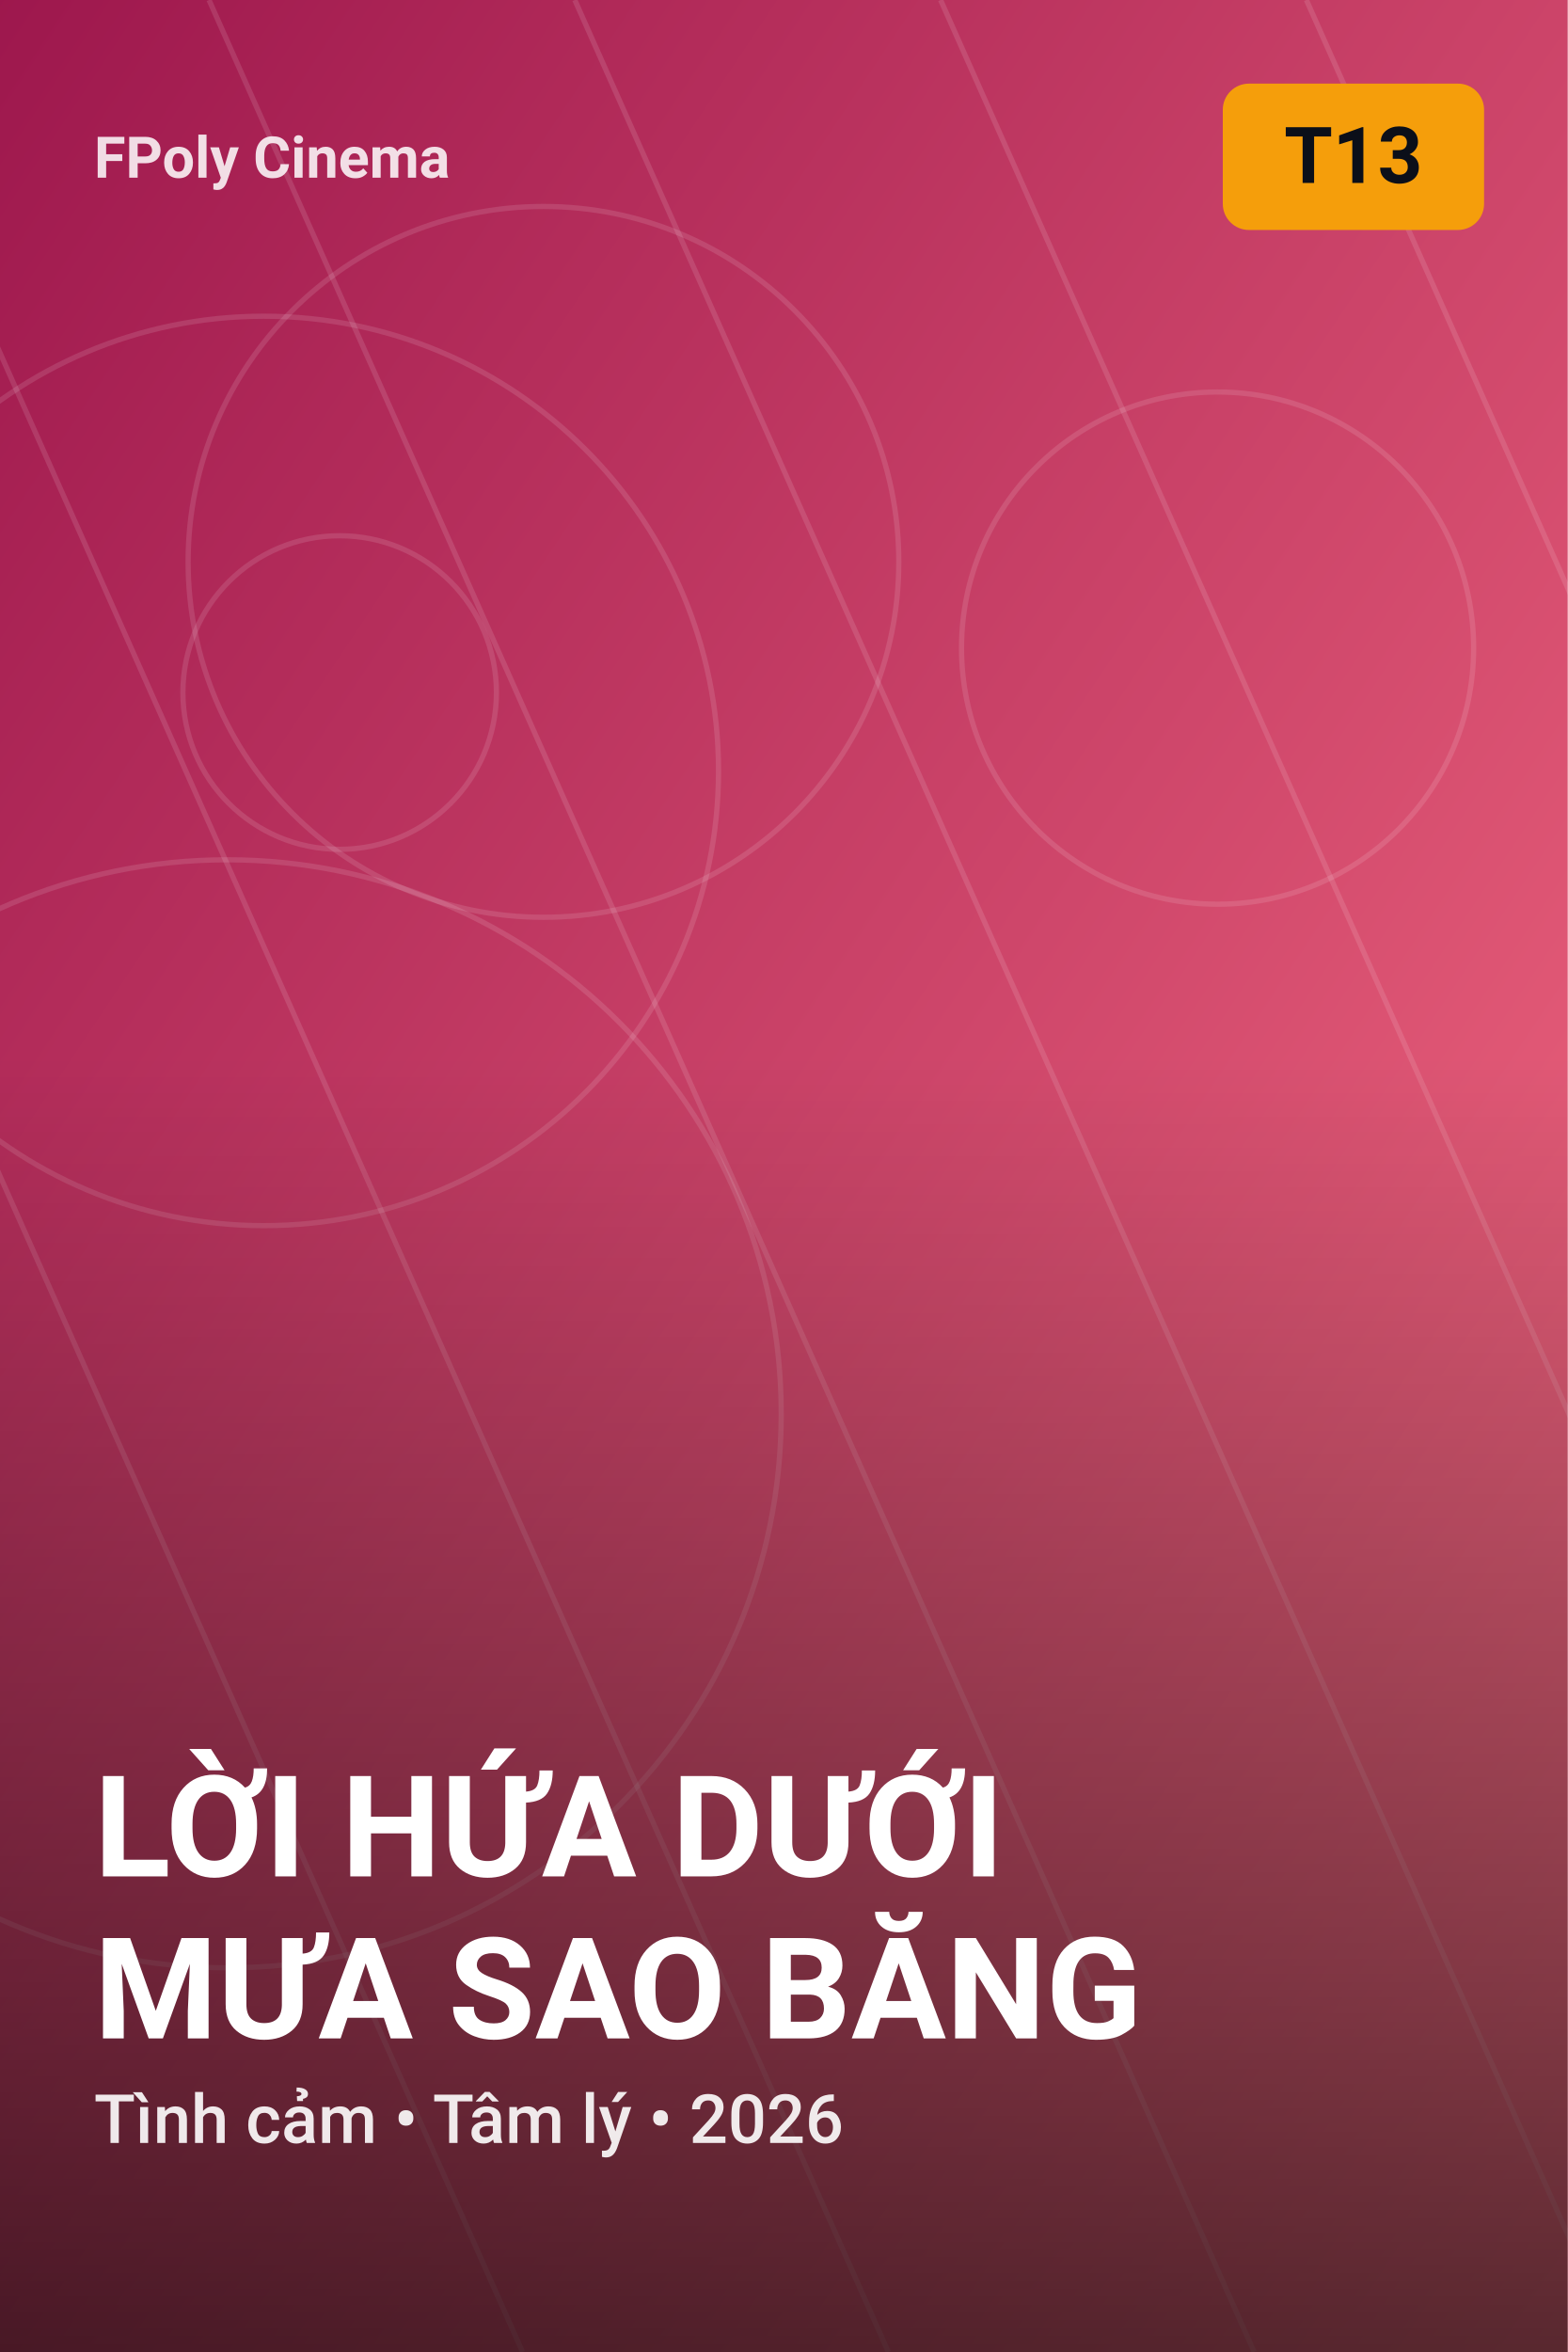
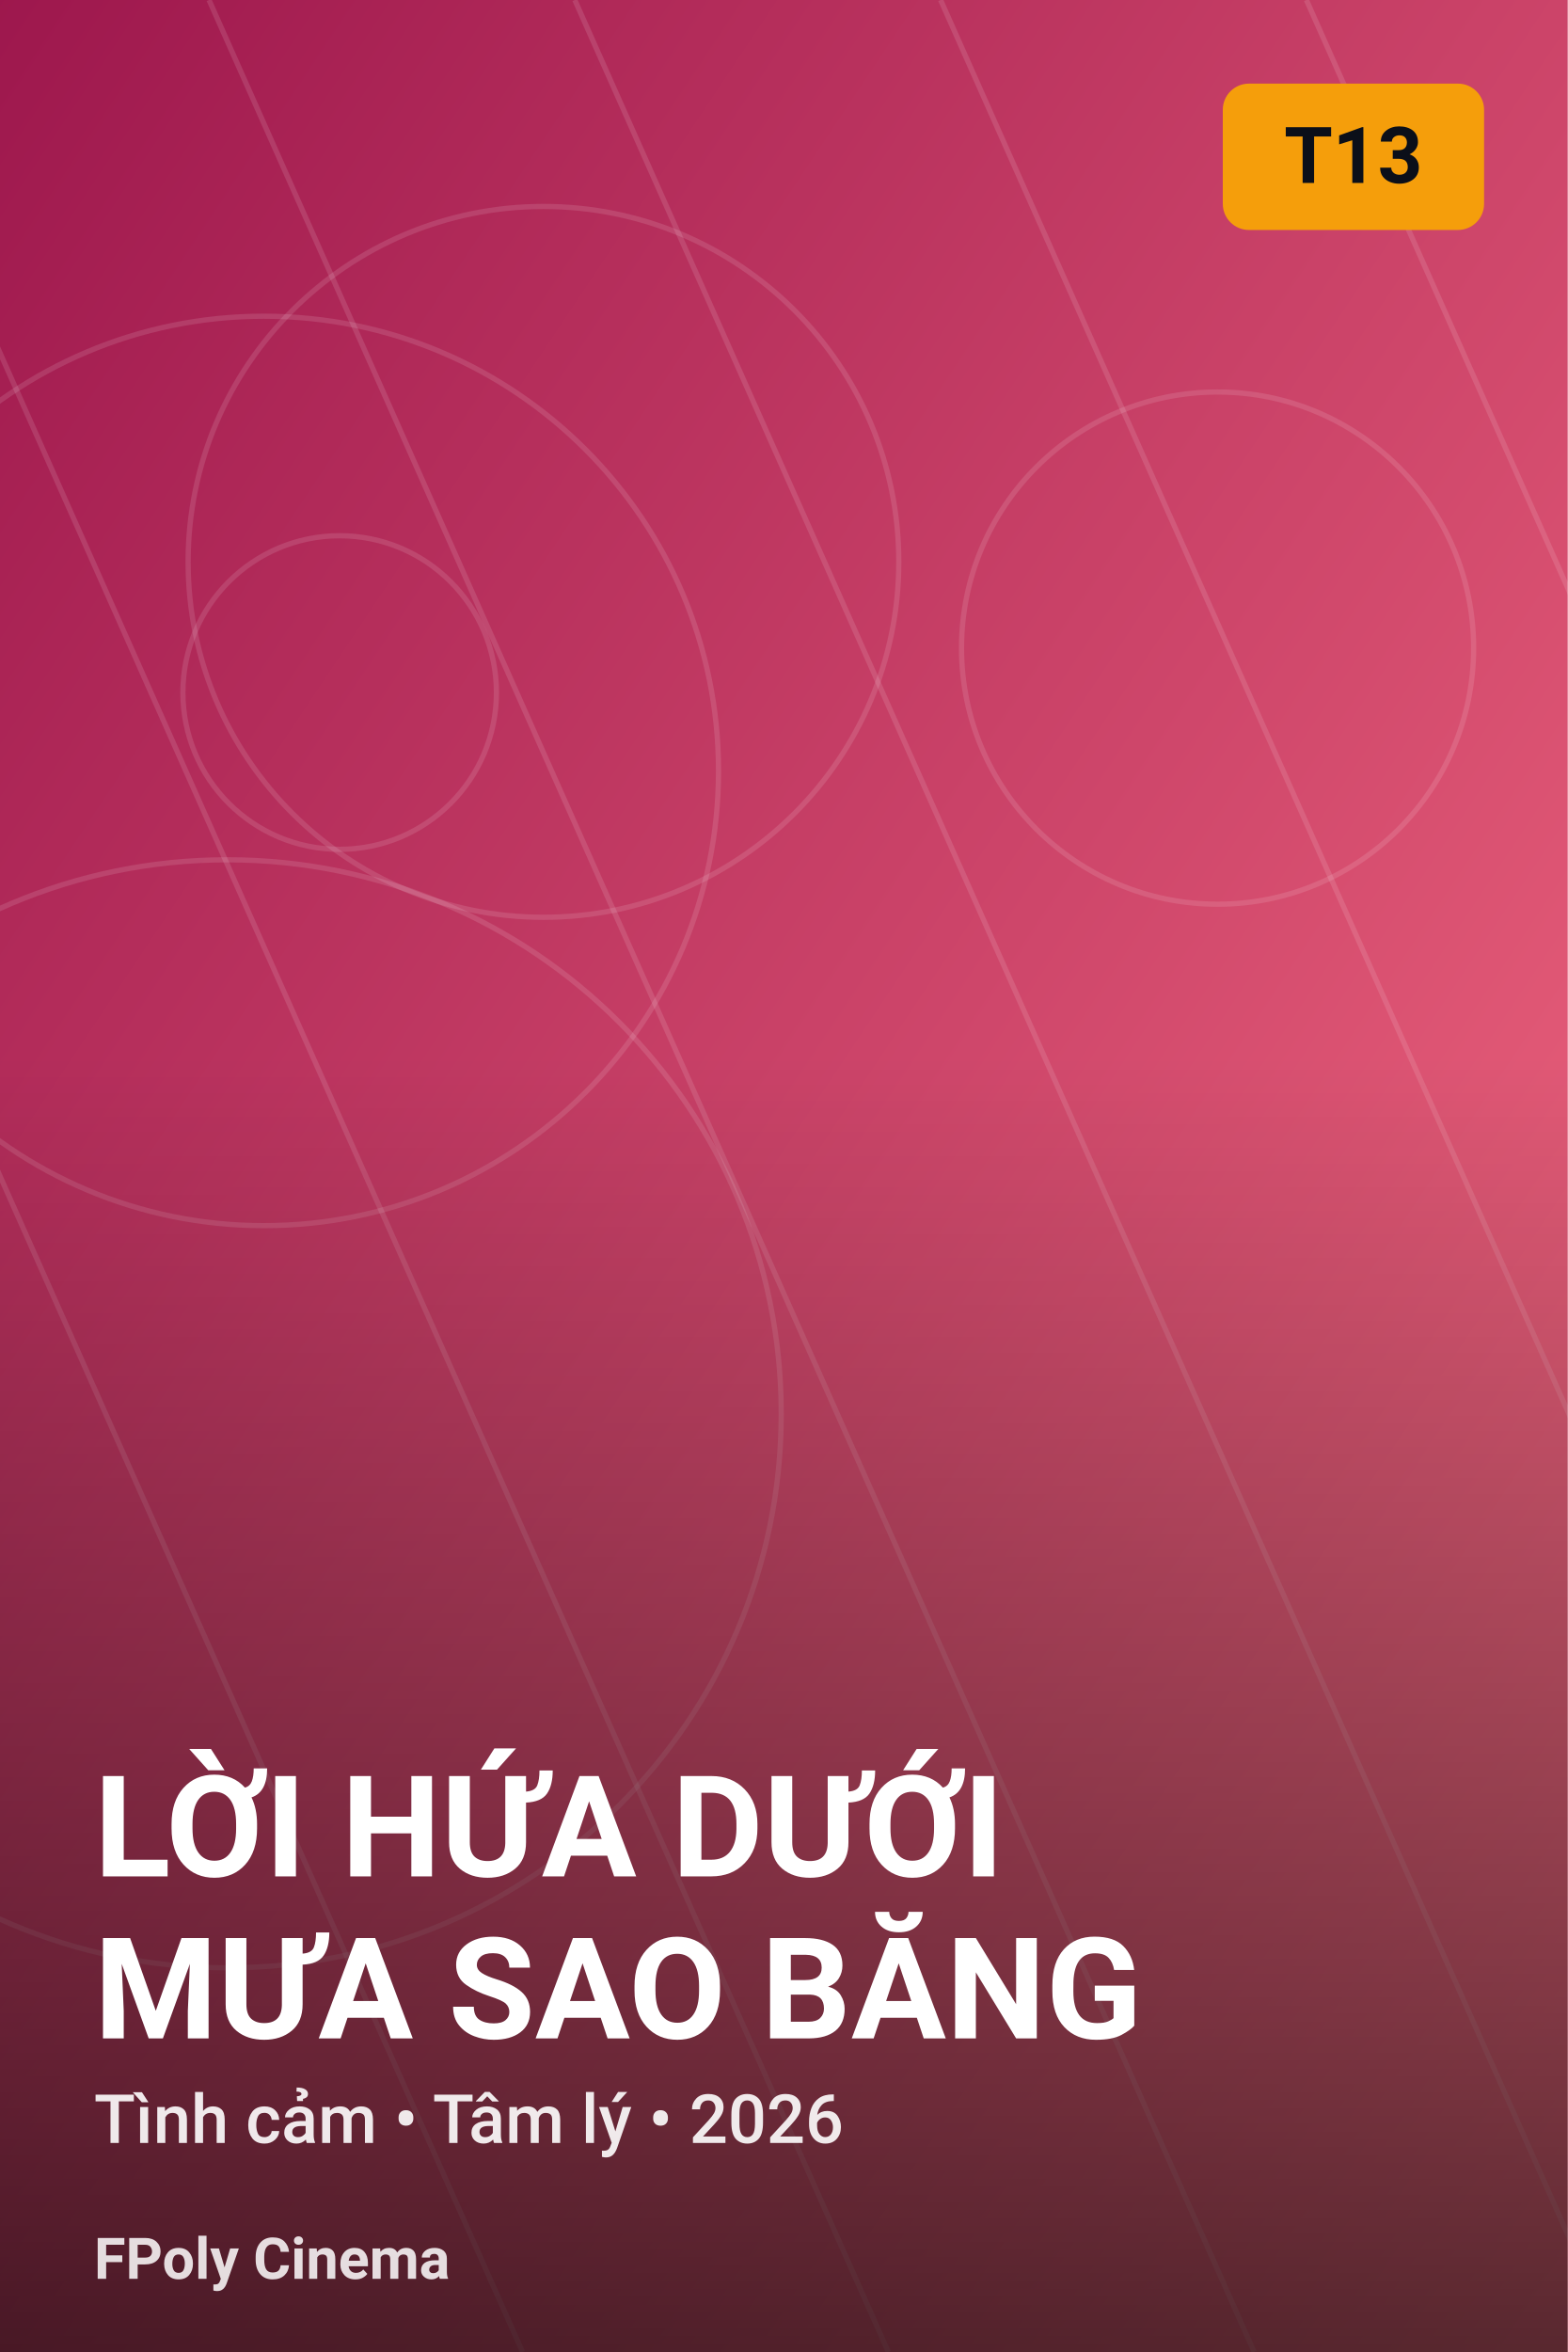
<svg xmlns="http://www.w3.org/2000/svg" width="600" height="900" viewBox="0 0 600 900" role="img" aria-label="Lời Hứa Dưới Mưa Sao Băng">
  <defs>
    <linearGradient id="bg" x1="0" y1="0" x2="1" y2="1">
      <stop offset="0" stop-color="#9D174D" />
      <stop offset="1" stop-color="#FB7185" />
    </linearGradient>
    <linearGradient id="shade" x1="0" y1="0" x2="0" y2="1">
      <stop offset="0.45" stop-color="#000000" stop-opacity="0" />
      <stop offset="1" stop-color="#000000" stop-opacity="0.65" />
    </linearGradient>
  </defs>
  <rect width="600" height="900" fill="url(#bg)" />
  <g fill="none" stroke="#FFFFFF" stroke-opacity="0.12" stroke-width="2">
    <circle cx="130" cy="265" r="60" />
    <circle cx="466" cy="248" r="98" />
    <circle cx="208" cy="215" r="136" />
    <circle cx="101" cy="295" r="174" />
    <circle cx="87" cy="541" r="212" />
    <line x1="-200" y1="0" x2="200" y2="900" />
    <line x1="-60" y1="0" x2="340" y2="900" />
    <line x1="80" y1="0" x2="480" y2="900" />
    <line x1="220" y1="0" x2="620" y2="900" />
    <line x1="360" y1="0" x2="760" y2="900" />
    <line x1="500" y1="0" x2="900" y2="900" />
  </g>
  <rect width="600" height="900" fill="url(#shade)" />
  <rect x="468" y="32" width="100" height="56" rx="10" fill="#F59E0B" />
  <text x="518" y="70" text-anchor="middle" font-family="'Be Vietnam Pro', 'Segoe UI', Roboto, Arial, sans-serif" font-size="30" font-weight="700" fill="#0B0F19">T13</text>
-   <text x="36" y="68" font-family="'Be Vietnam Pro', 'Segoe UI', Roboto, Arial, sans-serif" font-size="22" font-weight="600" fill="#FFFFFF" fill-opacity="0.85">FPoly Cinema</text>
+   <text x="36" y="872" font-family="'Be Vietnam Pro', 'Segoe UI', Roboto, Arial, sans-serif" font-size="22" font-weight="600" fill="#FFFFFF" fill-opacity="0.85">FPoly Cinema</text>
  <g font-family="'Be Vietnam Pro', 'Segoe UI', Roboto, Arial, sans-serif" font-weight="700" font-size="54" fill="#FFFFFF">
    <text x="36" y="718">LỜI HỨA DƯỚI</text>
    <text x="36" y="780">MƯA SAO BĂNG</text>
  </g>
  <text x="36" y="820" font-family="'Be Vietnam Pro', 'Segoe UI', Roboto, Arial, sans-serif" font-size="26" font-weight="500" fill="#FFFFFF" fill-opacity="0.9">Tình cảm • Tâm lý • 2026</text>
</svg>
